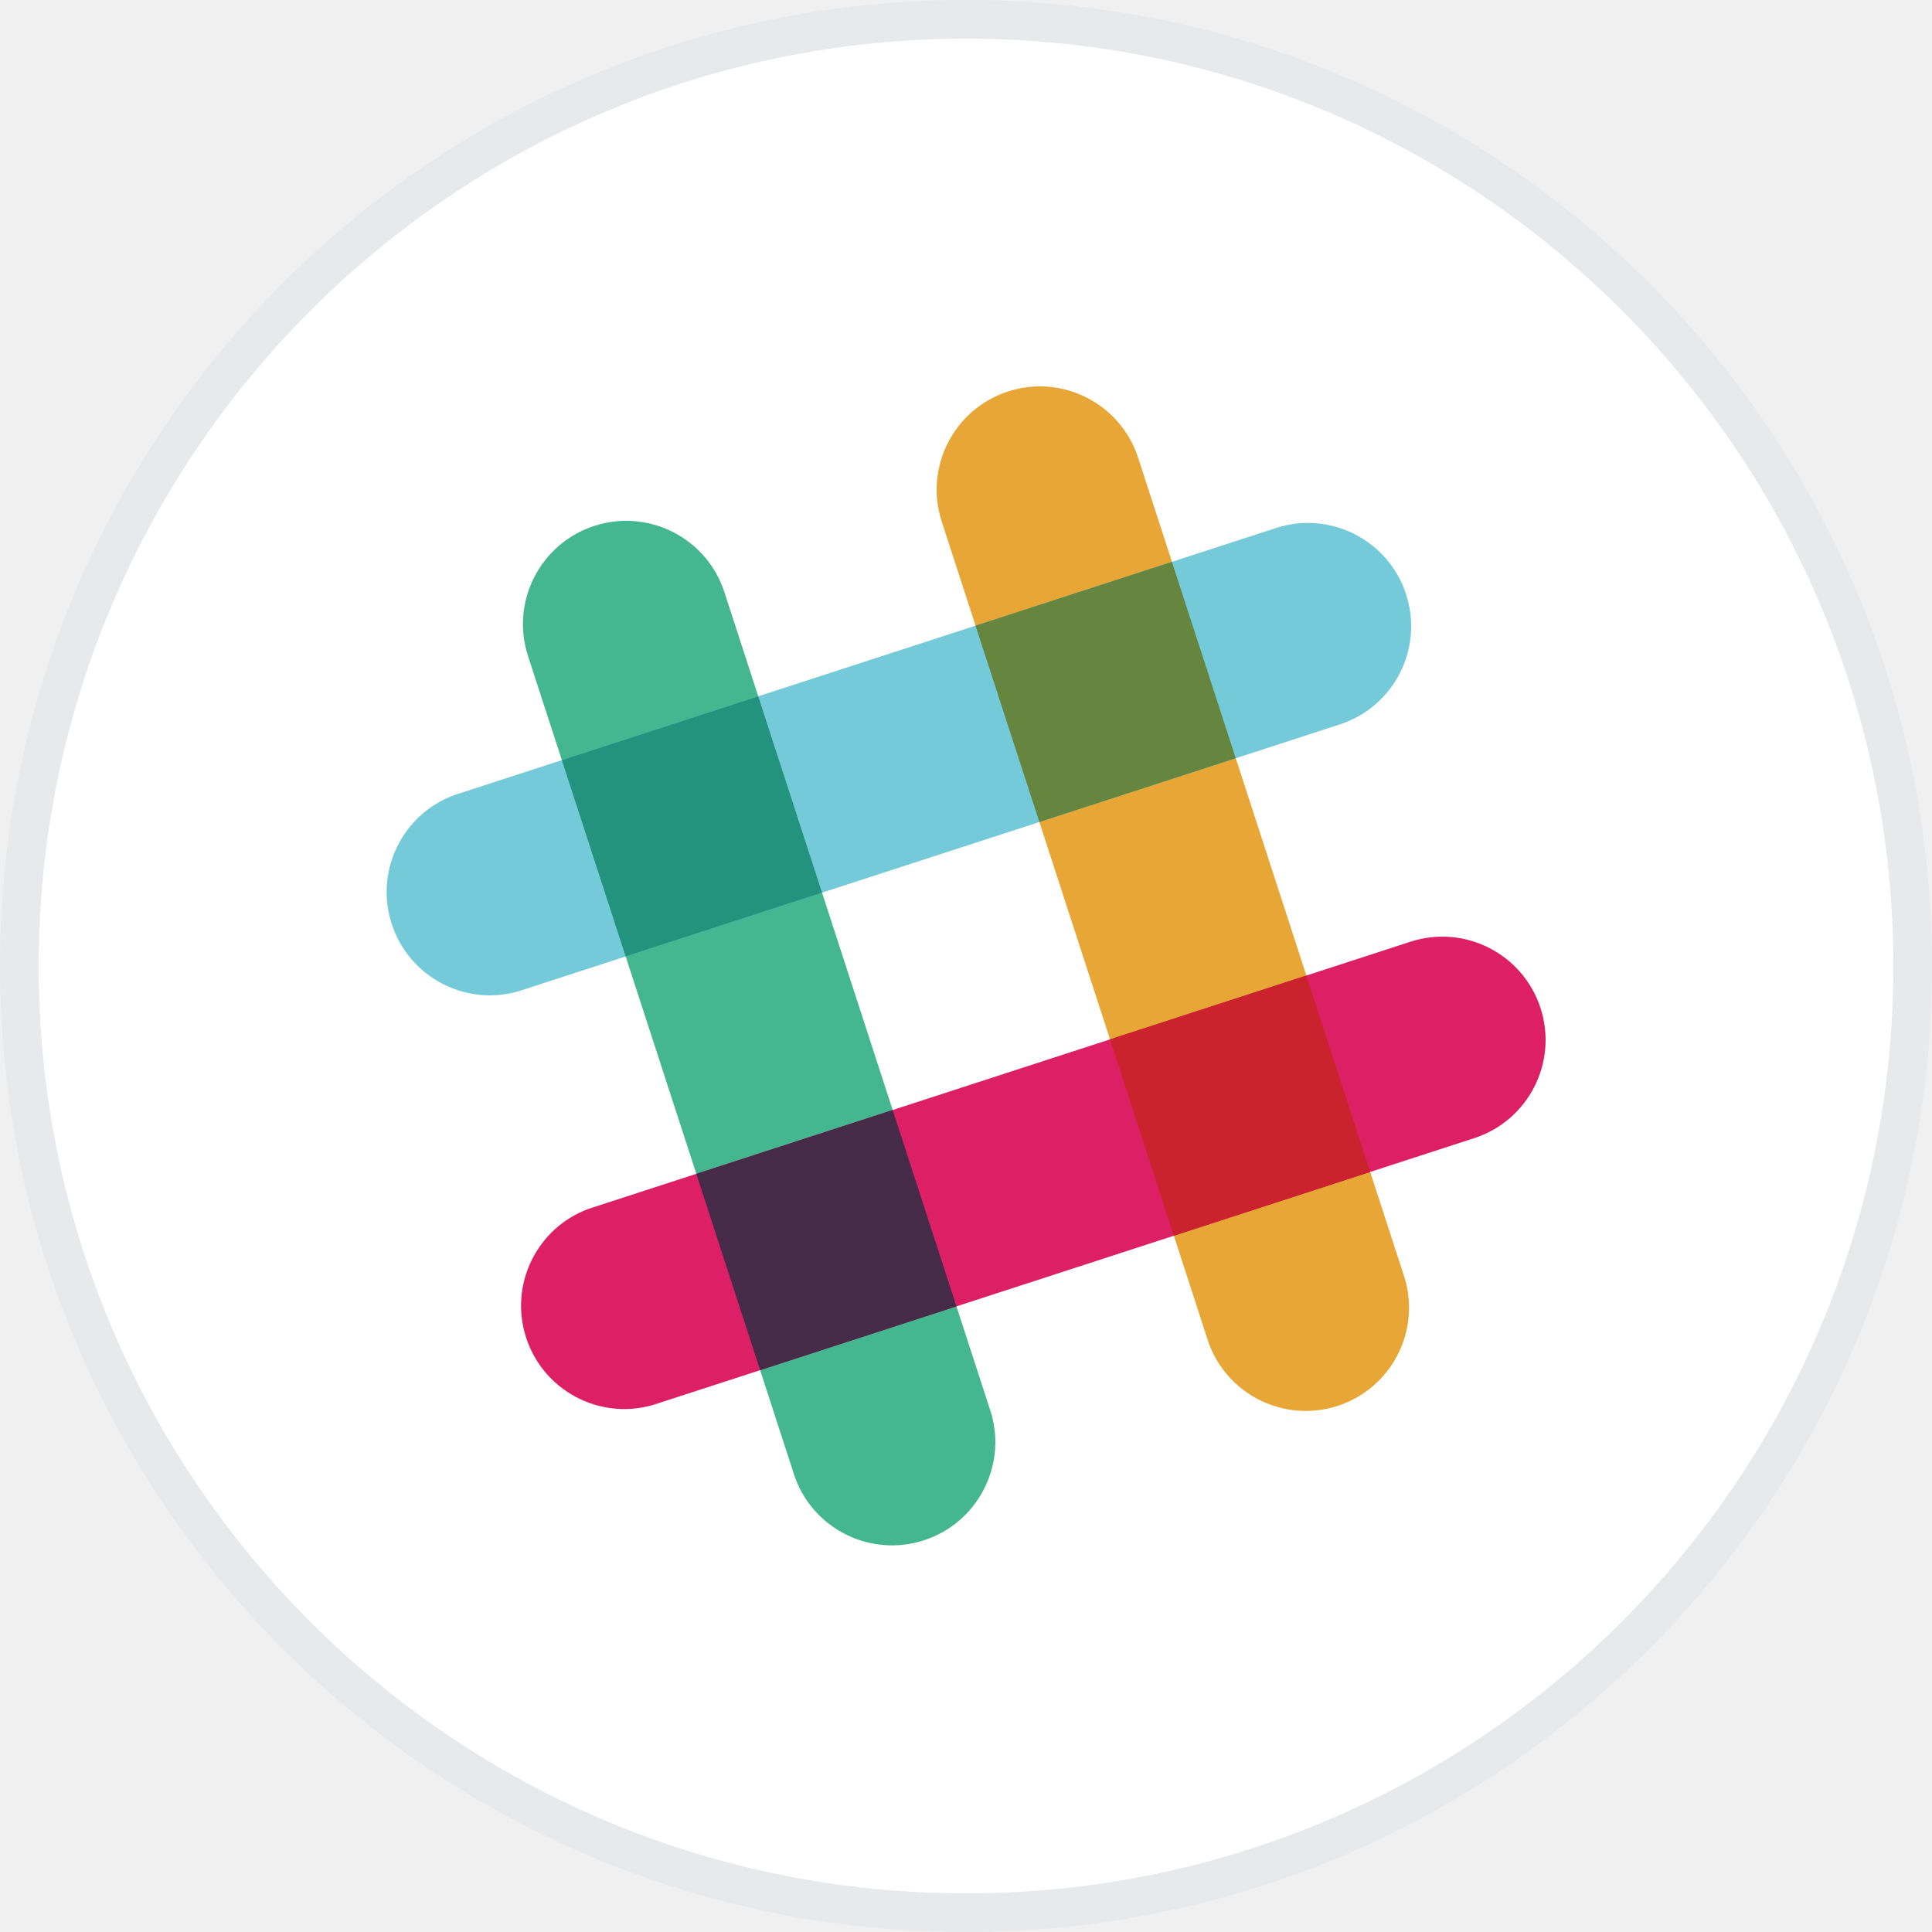
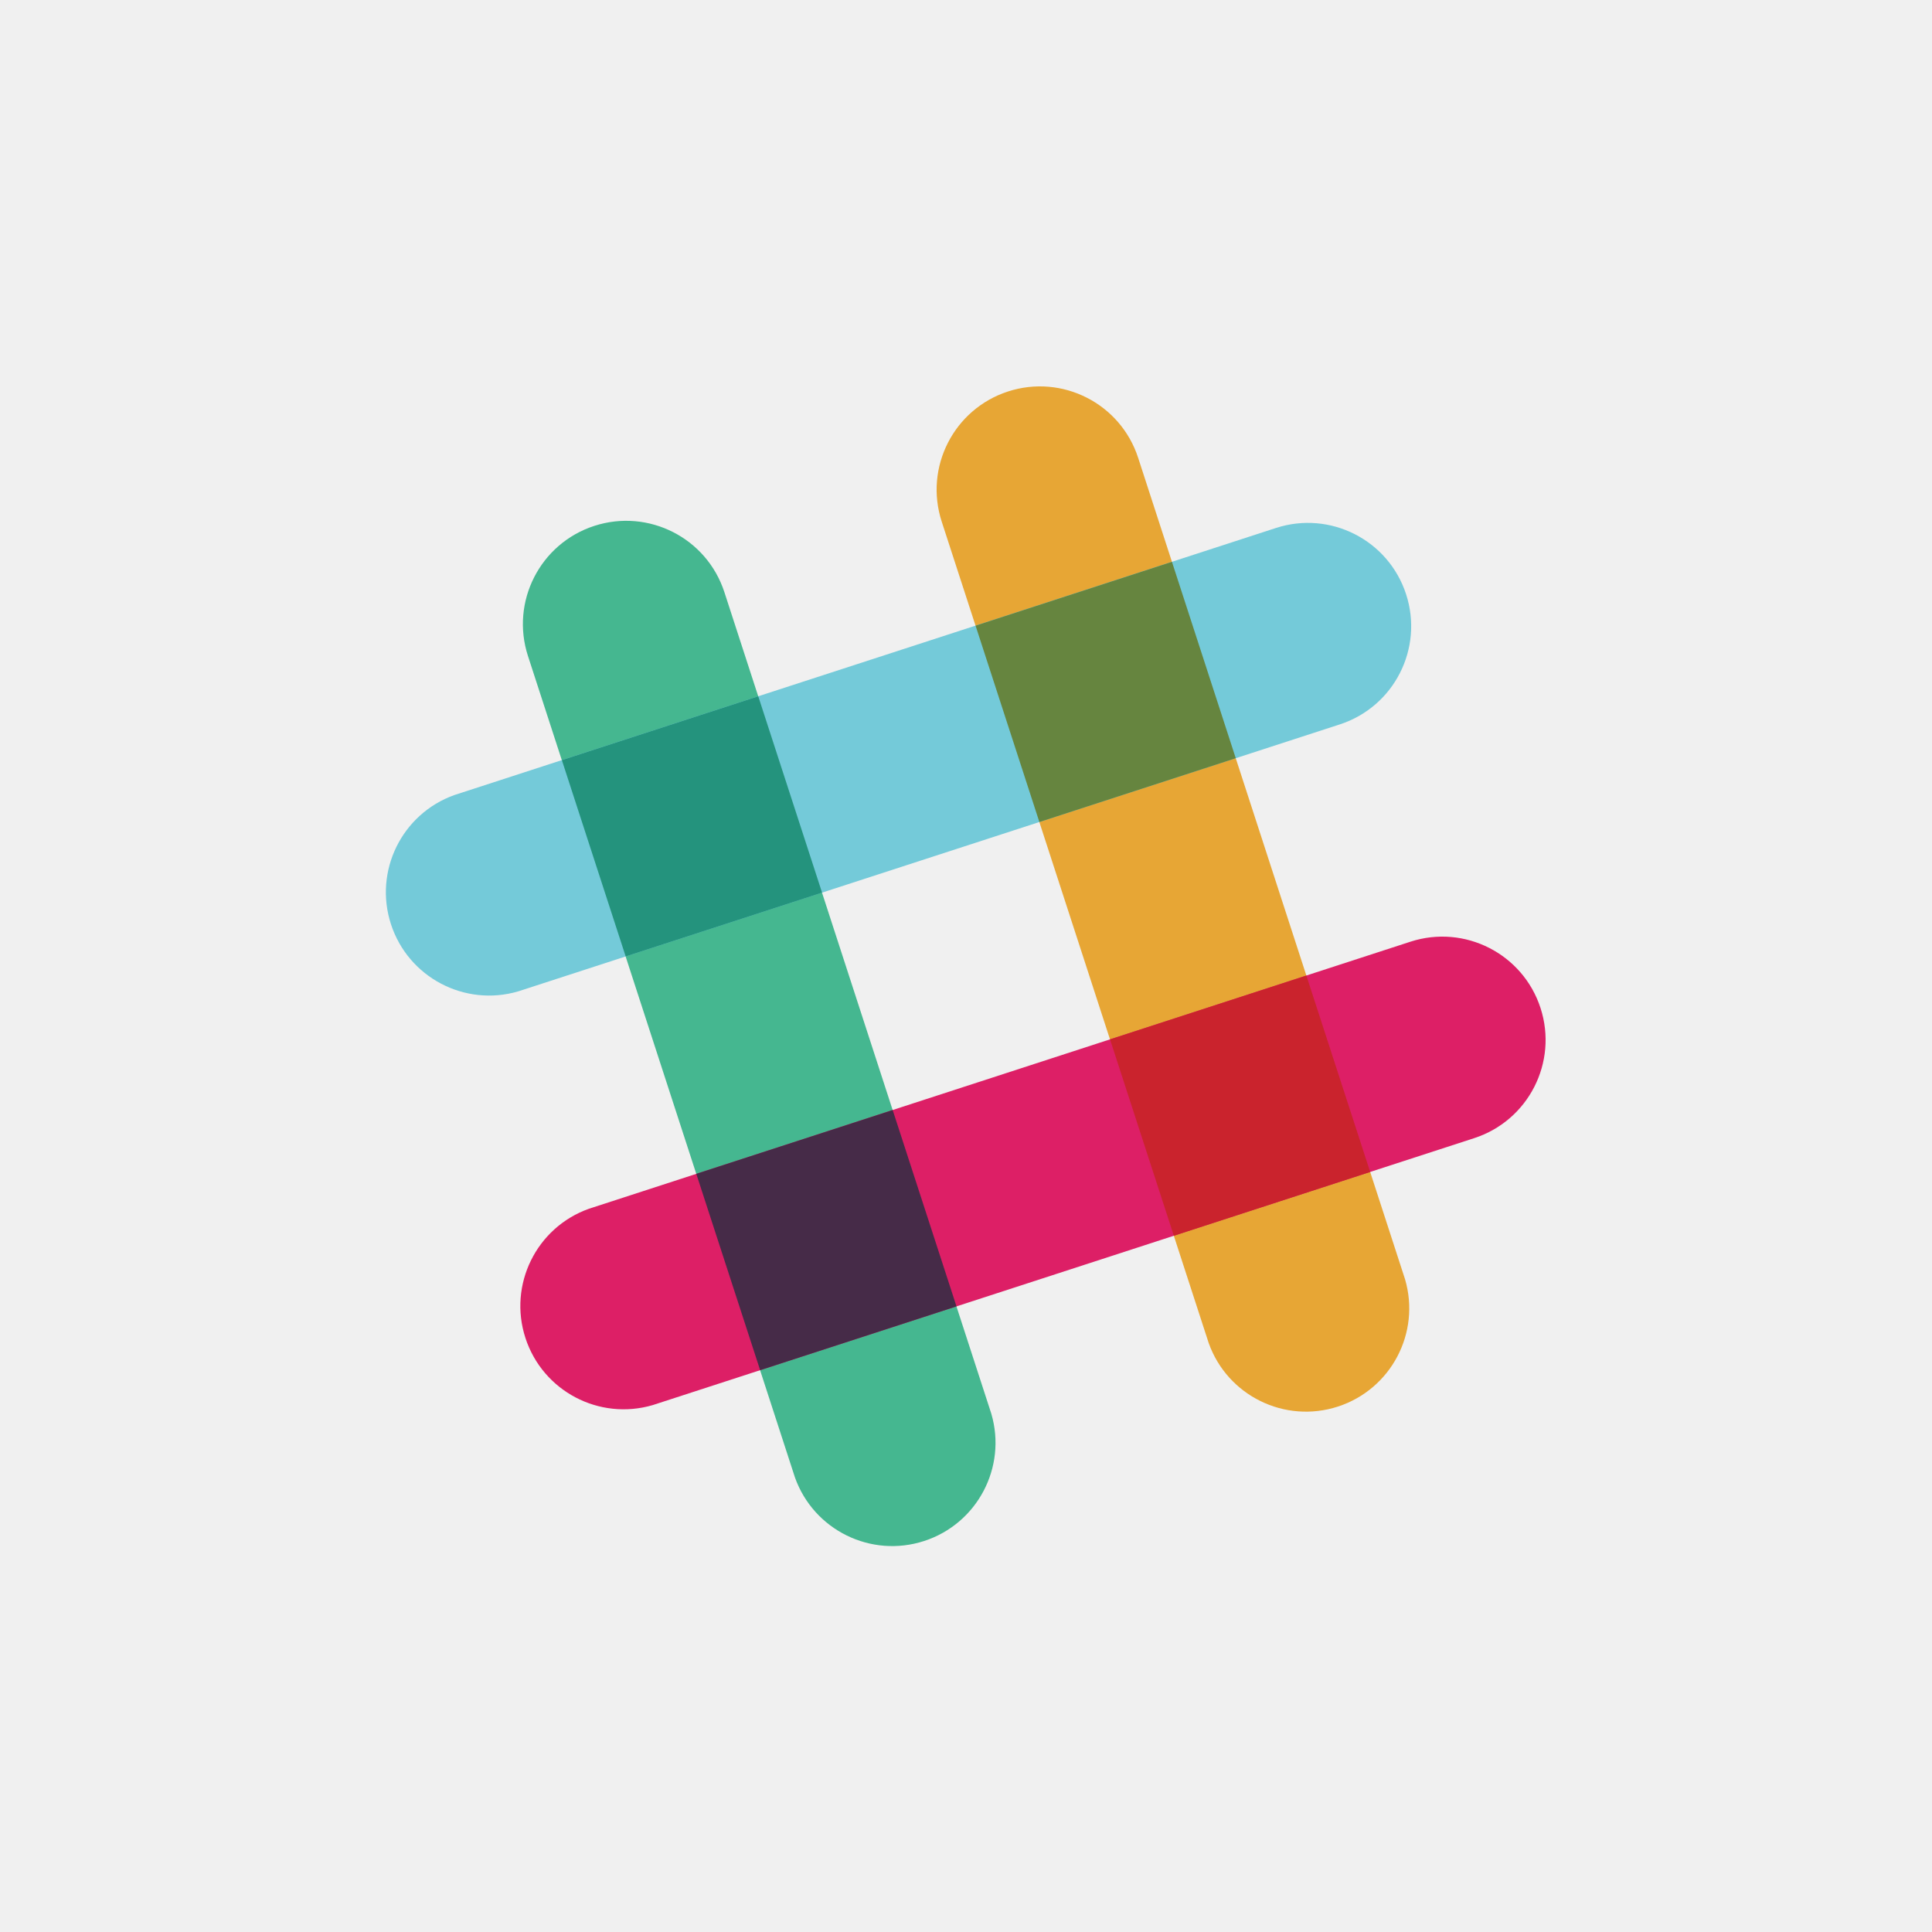
- <svg xmlns="http://www.w3.org/2000/svg" id="Layer_1" data-name="Layer 1" viewBox="0 0 50 50">
+ <svg xmlns="http://www.w3.org/2000/svg" id="Layer_1" data-name="Layer 1" viewBox="0 0 40 40">
  <g>
-     <path d="M3915.898,2087.5a24.5,24.5,0,1,1,24.5-24.5A24.528,24.528,0,0,1,3915.898,2087.5Z" transform="translate(-3890.898 -2038)" fill="#fff" />
-     <path d="M3915.898,2039a24,24,0,1,1-24,24,24.027,24.027,0,0,1,24-24m0-1a25,25,0,1,0,25,25,25,25,0,0,0-25-25h0Z" transform="translate(-3890.898 -2038)" fill="#e8e9eb" />
-   </g>
-   <g>
-     <path d="M3920.353,2049.847a2.672,2.672,0,0,0-5.083,1.652l6.91,21.26a2.673,2.673,0,0,0,5.081-1.651Z" transform="translate(-3890.898 -2038)" fill="#e7a635" />
-     <path d="M3909.646,2053.326a2.672,2.672,0,0,0-5.083,1.652l6.91,21.26a2.673,2.673,0,0,0,5.081-1.651Z" transform="translate(-3890.898 -2038)" fill="#45b790" />
-     <path d="M3929.051,2067.455a2.672,2.672,0,0,0-1.652-5.083l-21.26,6.91a2.673,2.673,0,0,0,1.651,5.081Z" transform="translate(-3890.898 -2038)" fill="#dd1f66" />
-     <path d="M3910.57,2073.46l5.081-1.651L3914,2066.727l-5.082,1.652Z" transform="translate(-3890.898 -2038)" fill="#462b48" />
-     <path d="M3921.277,2069.981l5.081-1.651-1.652-5.083-5.082,1.652Z" transform="translate(-3890.898 -2038)" fill="#ca232d" />
-     <path d="M3925.572,2056.748a2.672,2.672,0,0,0-1.652-5.083l-21.26,6.91a2.673,2.673,0,0,0,1.651,5.081Z" transform="translate(-3890.898 -2038)" fill="#74cad9" />
-     <path d="M3907.09,2062.753l5.082-1.651-1.651-5.082-5.083,1.652Z" transform="translate(-3890.898 -2038)" fill="#24937d" />
-     <path d="M3917.797,2059.274l5.082-1.651-1.652-5.083-5.083,1.652Z" transform="translate(-3890.898 -2038)" fill="#66853f" />
+     <path d="M23.564,9.478a2.138,2.138,0,0,0-4.067,1.321l5.528,17.008a2.138,2.138,0,0,0,4.065-1.321Z" fill="#e7a635" />
+     <path d="M14.998,12.261a2.138,2.138,0,1,0-4.067,1.321l5.528,17.008a2.138,2.138,0,0,0,4.065-1.321Z" fill="#45b790" />
+     <path d="M30.522,23.564a2.138,2.138,0,0,0-1.321-4.067L12.193,25.026a2.138,2.138,0,0,0,1.321,4.065Z" fill="#dd1f66" />
+     <path d="M15.738,28.368l4.065-1.321-1.321-4.065L14.416,24.303Z" fill="#462b48" />
+     <path d="M24.303,25.585L28.368,24.264l-1.321-4.066L22.982,21.519Z" fill="#ca232d" />
+     <path d="M27.739,14.998a2.138,2.138,0,1,0-1.321-4.067L9.409,16.46a2.138,2.138,0,0,0,1.321,4.065Z" fill="#74cad9" />
+     <path d="M12.954,19.802l4.066-1.321-1.321-4.065-4.066,1.322Z" fill="#24937d" />
+     <path d="M21.519,17.019l4.066-1.321-1.321-4.066-4.066,1.322Z" fill="#66853f" />
  </g>
</svg>
